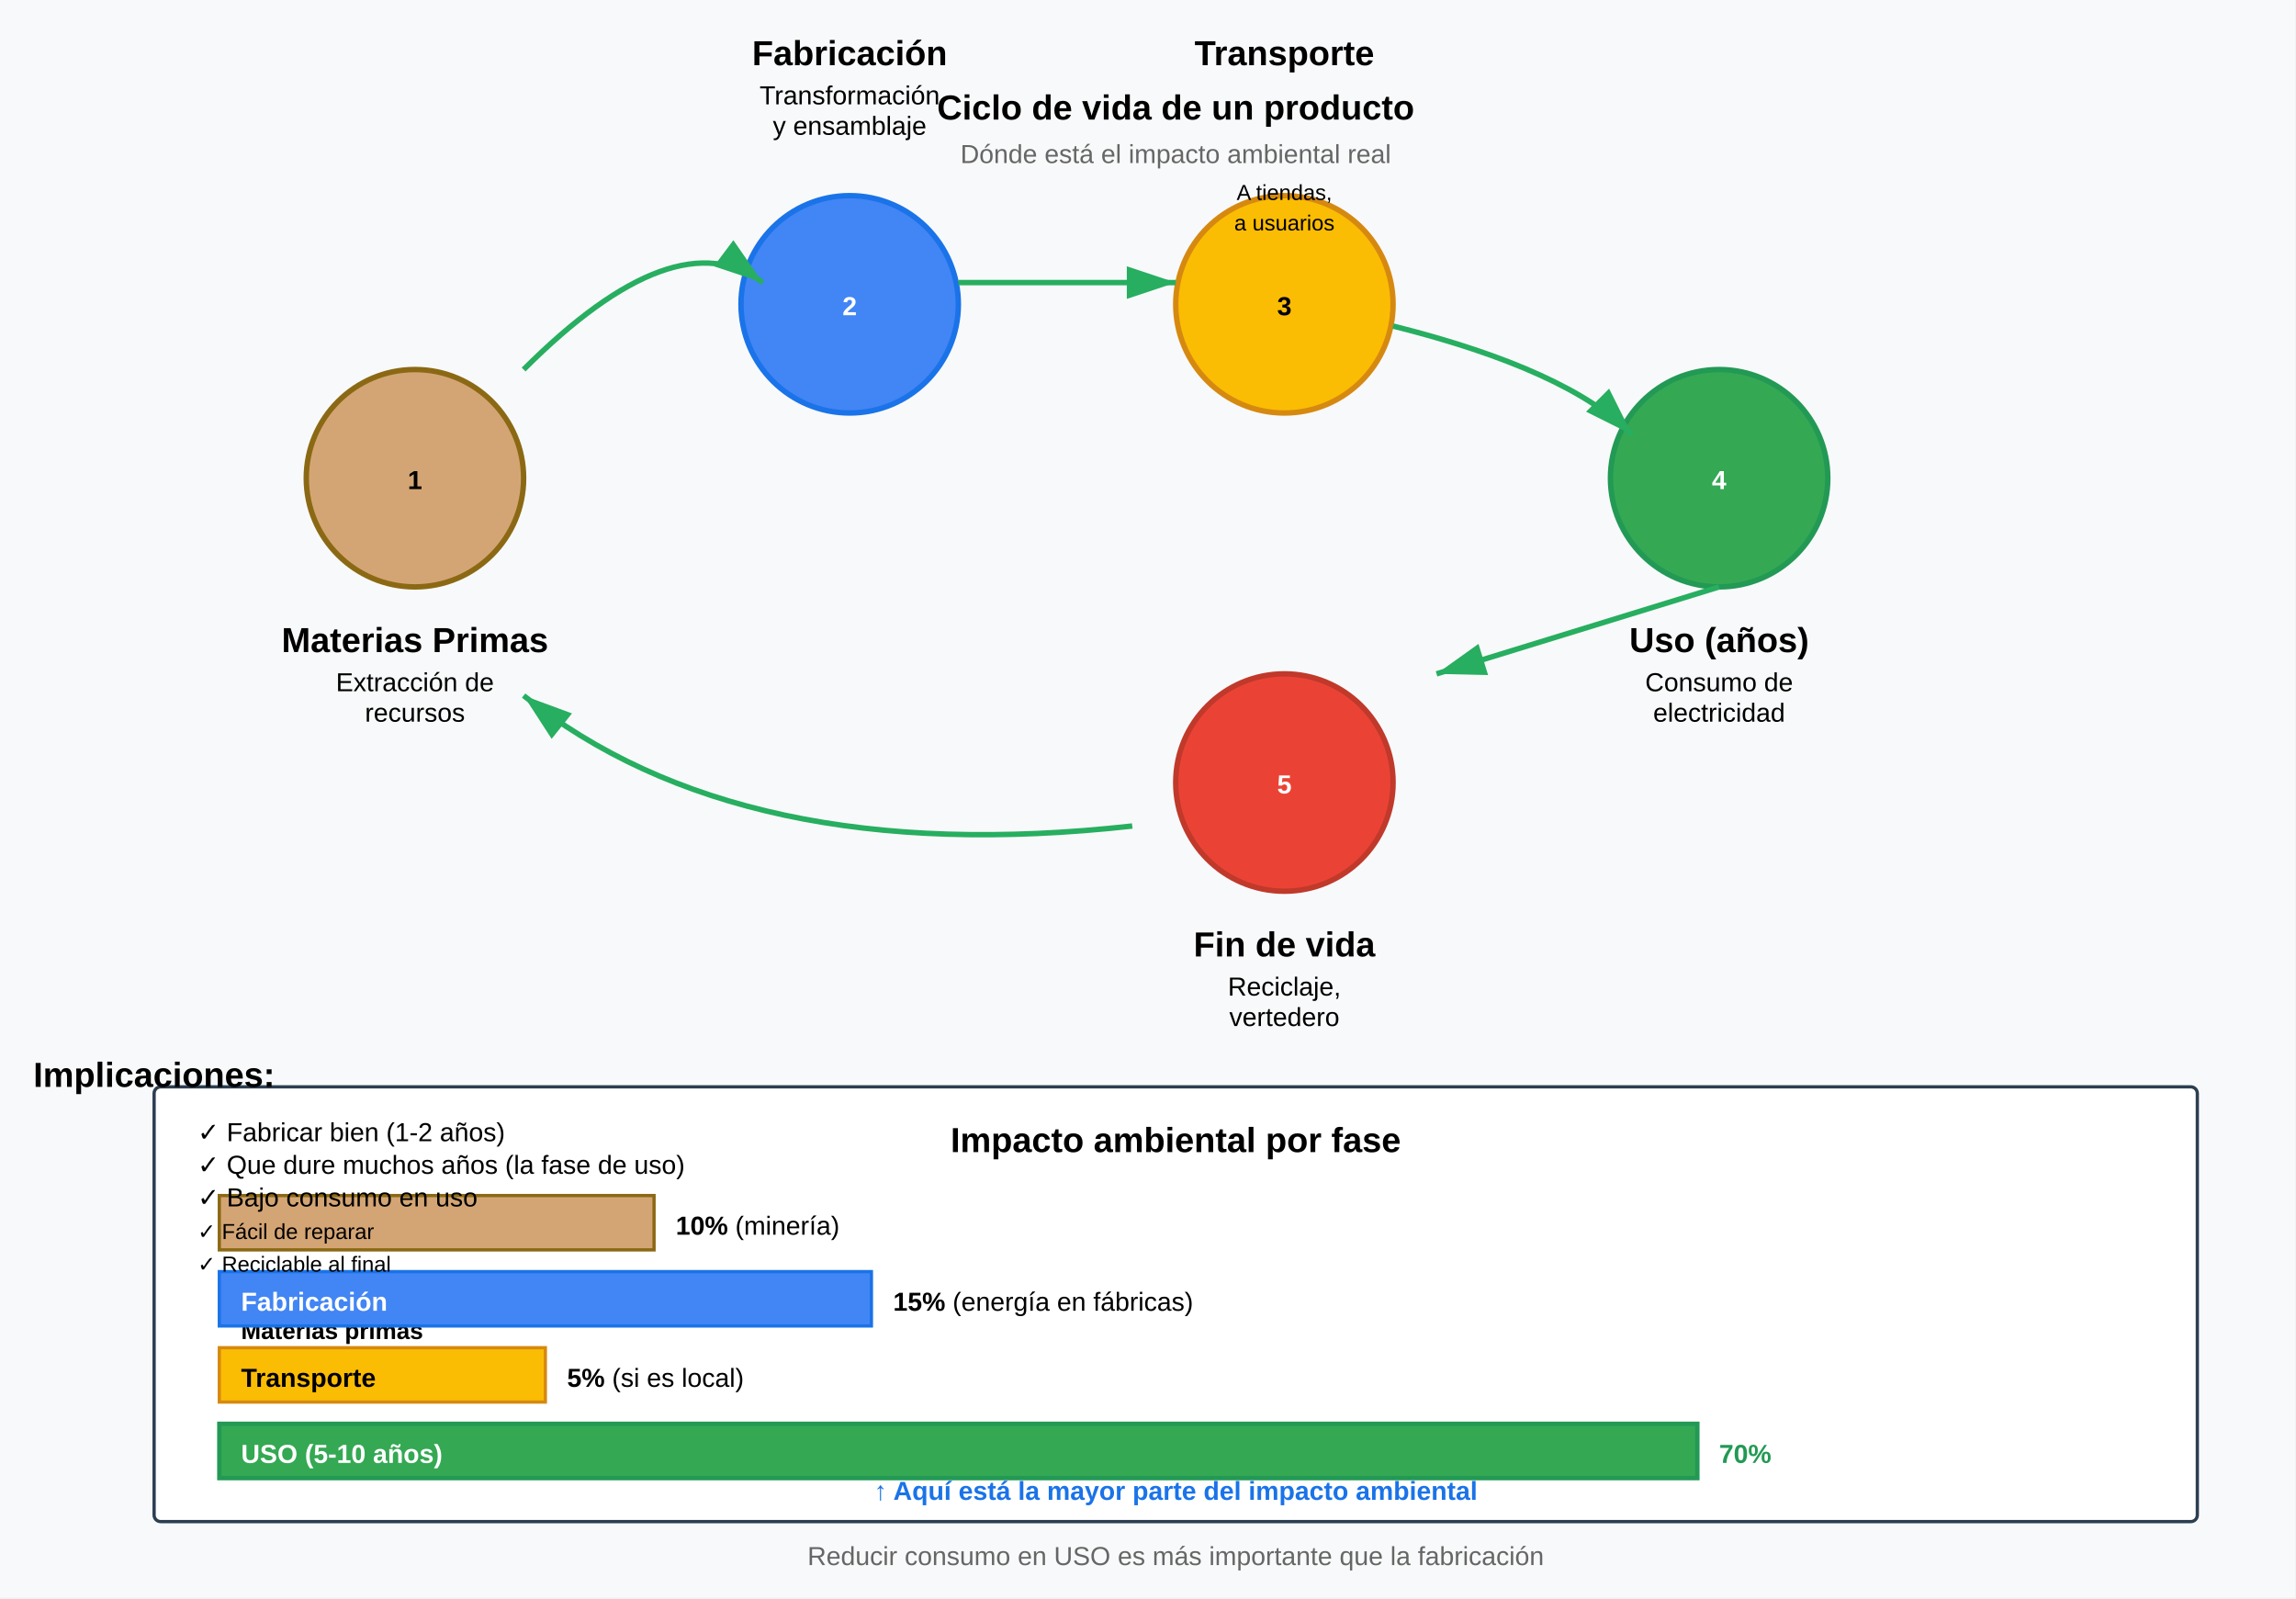
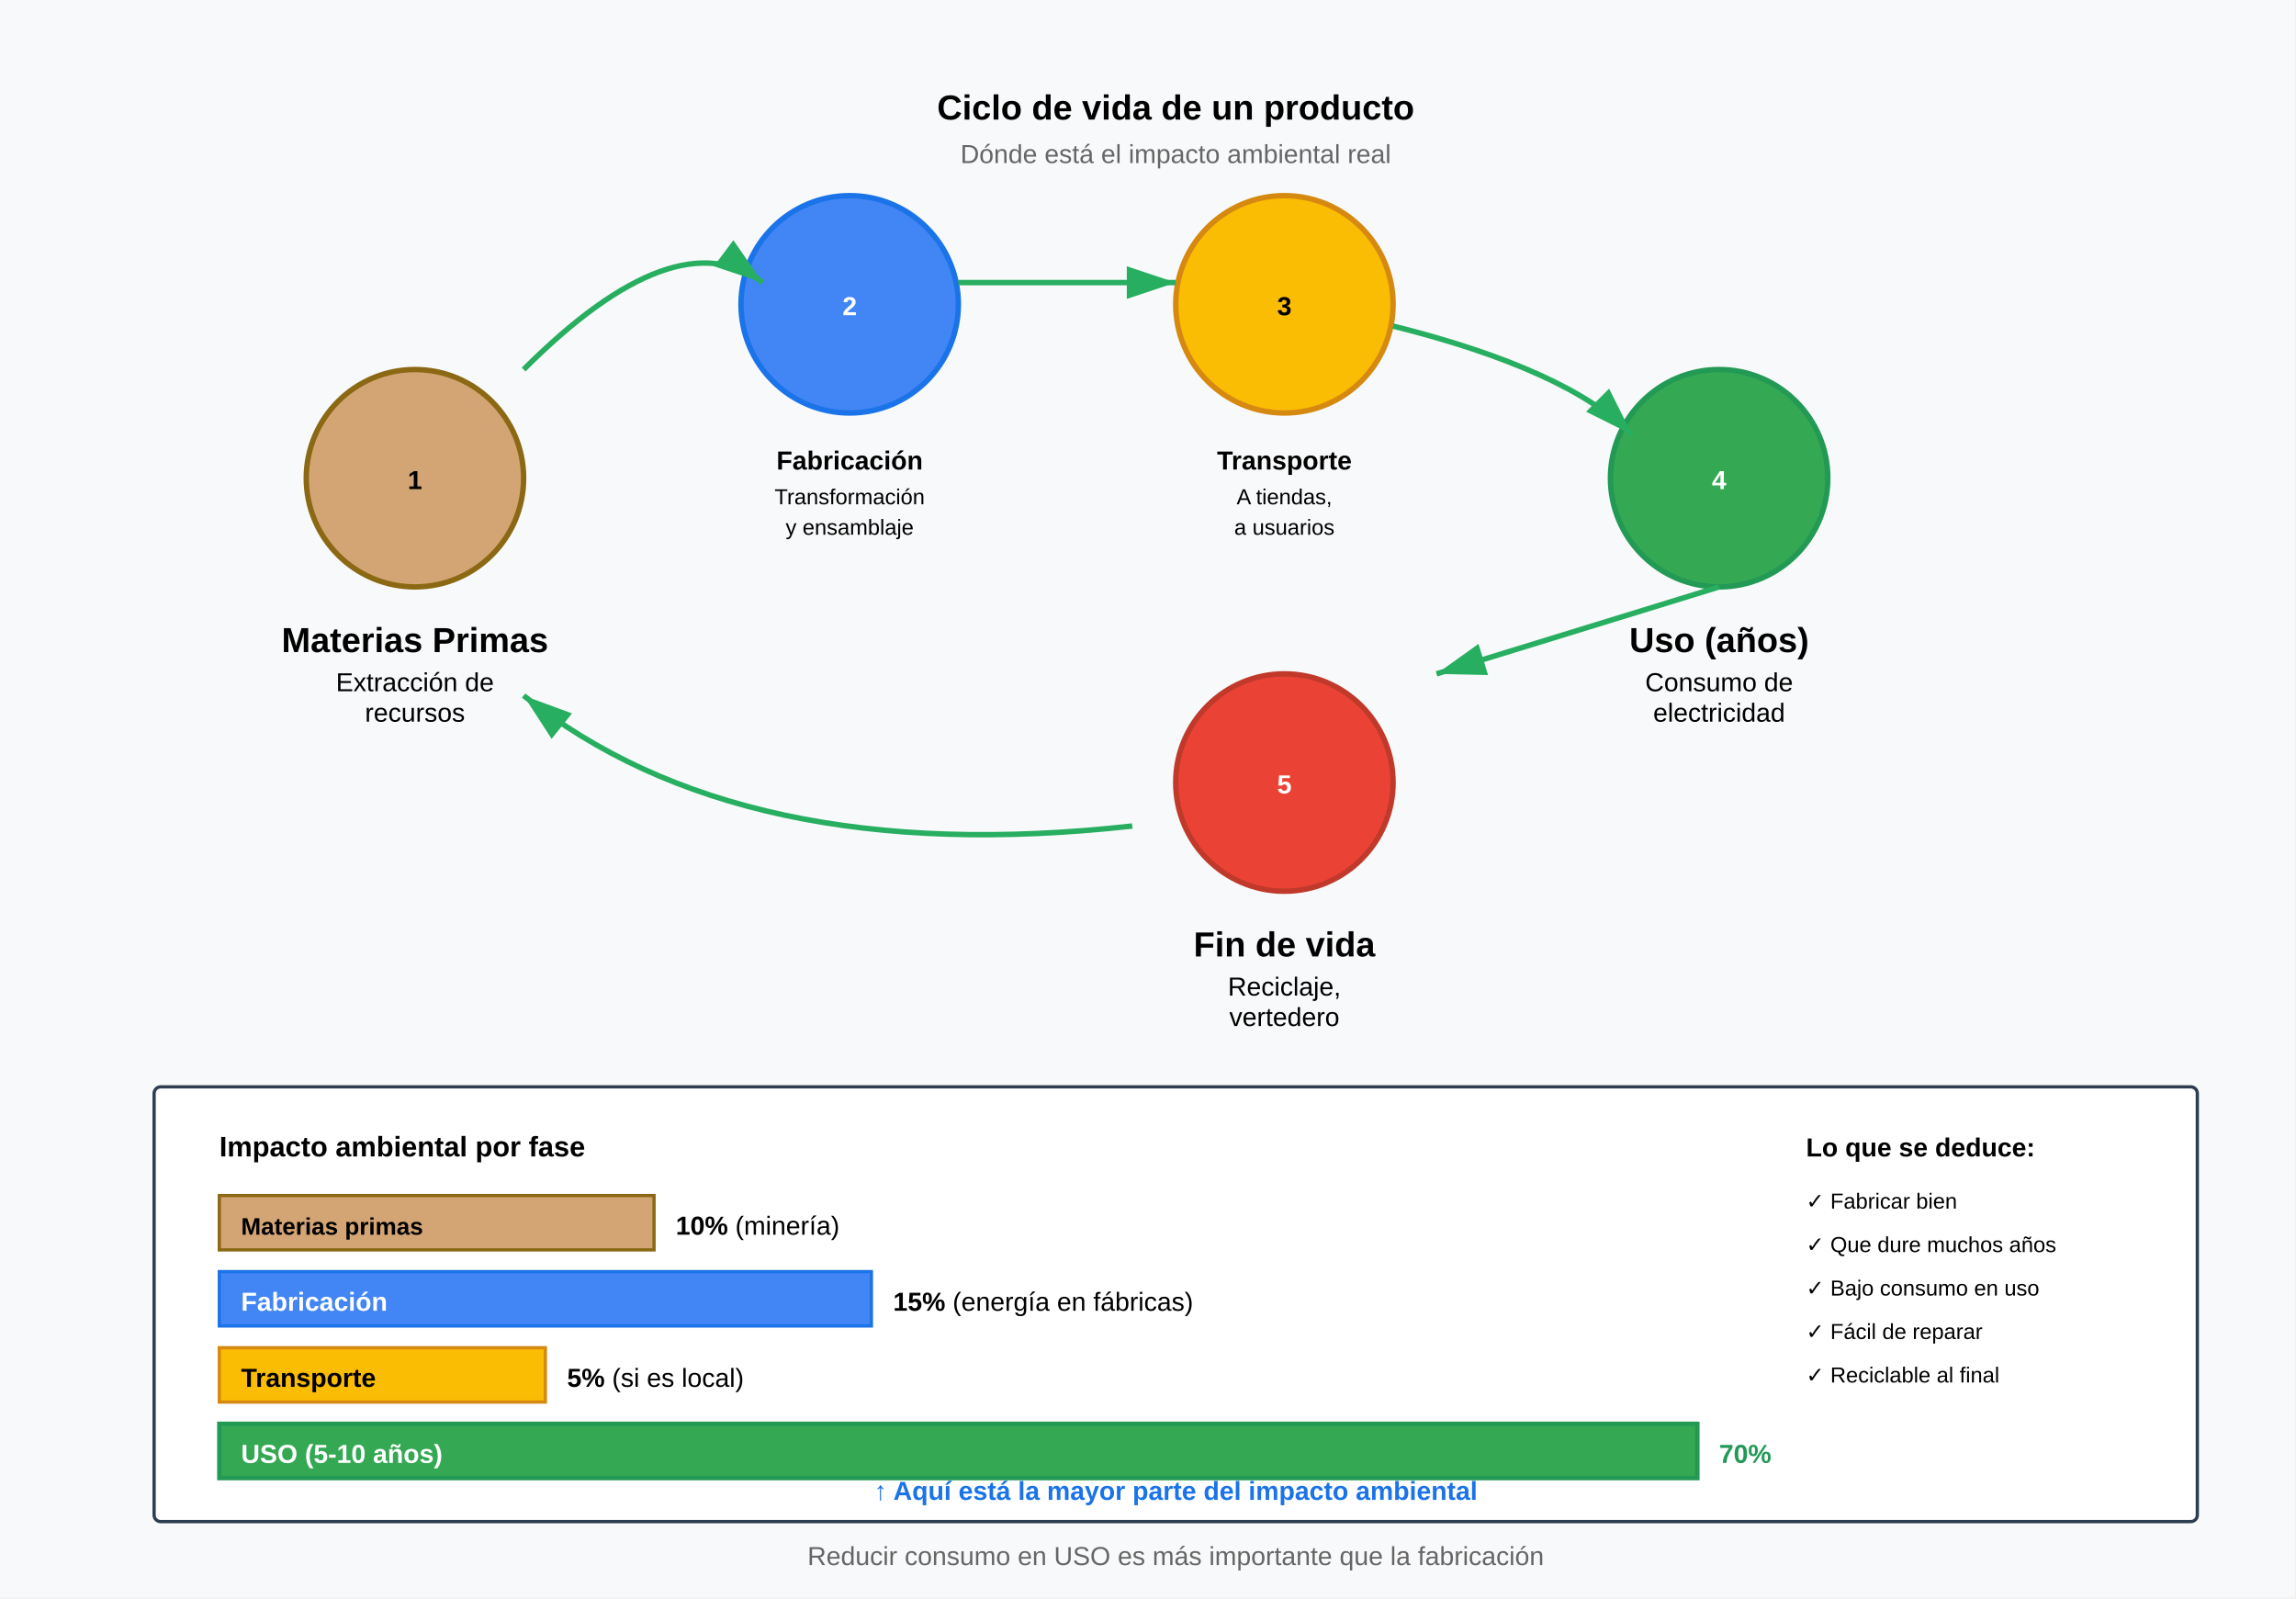
<svg xmlns="http://www.w3.org/2000/svg" viewBox="-40.9 -20 1056.3 735.3">
  <defs>
    <style>
      .title { font-family: Arial, sans-serif; font-size: 16px; font-weight: bold; text-anchor: middle; }
      .label { font-family: Arial, sans-serif; font-size: 12px; }
      .mono { font-family: 'Courier New', monospace; font-size: 10px; }
    </style>
    <marker id="arrowgreen" markerWidth="10" markerHeight="10" refX="9" refY="3" orient="auto" markerUnits="strokeWidth">
      <path d="M0,0 L0,6 L9,3 z" fill="#27ae60" />
    </marker>
  </defs>
  <rect x="-41" y="-20" width="1056" height="735" fill="#f8f9fa" />
  <text x="500" y="35" class="title" font-size="18">Ciclo de vida de un producto</text>
  <text x="500" y="55" class="label" font-size="11" fill="#666" text-anchor="middle">Dónde está el impacto ambiental real</text>
  <g>
    <circle cx="150" cy="200" r="50" fill="#d4a574" stroke="#8b6914" stroke-width="2.5" />
    <text x="150" y="205" class="label" font-size="11" text-anchor="middle" font-weight="bold">1</text>
    <text x="150" y="280" class="title" font-size="12" text-anchor="middle">Materias Primas</text>
    <text x="150" y="298" class="label" font-size="10" text-anchor="middle">Extracción de</text>
    <text x="150" y="312" class="label" font-size="10" text-anchor="middle">recursos</text>
  </g>
  <g>
    <circle cx="350" cy="120" r="50" fill="#4285f4" stroke="#1a73e8" stroke-width="2.5" />
    <text x="350" y="125" class="label" font-size="11" text-anchor="middle" font-weight="bold" fill="#fff">2</text>
-     <text x="350" y="10" class="title" font-size="12" text-anchor="middle">Fabricación</text>
-     <text x="350" y="28" class="label" font-size="10" text-anchor="middle">Transformación</text>
-     <text x="350" y="42" class="label" font-size="10" text-anchor="middle">y ensamblaje</text>
+     <text x="350" y="196" class="title" style="font-size: 12px; text-anchor: middle">Fabricación</text>
+     <text x="350" y="212" class="label" style="font-size: 10px; text-anchor: middle">Transformación</text>
+     <text x="350" y="226" class="label" style="font-size: 10px; text-anchor: middle">y ensamblaje</text>
  </g>
  <g>
    <circle cx="550" cy="120" r="50" fill="#fbbc04" stroke="#d68910" stroke-width="2.5" />
    <text x="550" y="125" class="label" font-size="11" text-anchor="middle" font-weight="bold">3</text>
-     <text x="550" y="10" class="title" font-size="12" text-anchor="middle">Transporte</text>
-     <text x="550" y="72" class="label" style="font-size: 10px; text-anchor: middle">A tiendas,</text>
-     <text x="550" y="86" class="label" style="font-size: 10px; text-anchor: middle">a usuarios</text>
+     <text x="550" y="196" class="title" style="font-size: 12px; text-anchor: middle">Transporte</text>
+     <text x="550" y="212" class="label" style="font-size: 10px; text-anchor: middle">A tiendas,</text>
+     <text x="550" y="226" class="label" style="font-size: 10px; text-anchor: middle">a usuarios</text>
  </g>
  <g>
    <circle cx="750" cy="200" r="50" fill="#34a853" stroke="#229954" stroke-width="2.5" />
    <text x="750" y="205" class="label" font-size="11" text-anchor="middle" font-weight="bold" fill="#fff">4</text>
    <text x="750" y="280" class="title" font-size="12" text-anchor="middle">Uso (años)</text>
    <text x="750" y="298" class="label" font-size="10" text-anchor="middle">Consumo de</text>
    <text x="750" y="312" class="label" font-size="10" text-anchor="middle">electricidad</text>
  </g>
  <g>
    <circle cx="550" cy="340" r="50" fill="#ea4335" stroke="#c0392b" stroke-width="2.5" />
    <text x="550" y="345" class="label" font-size="11" text-anchor="middle" font-weight="bold" fill="#fff">5</text>
    <text x="550" y="420" class="title" font-size="12" text-anchor="middle">Fin de vida</text>
    <text x="550" y="438" class="label" font-size="10" text-anchor="middle">Reciclaje,</text>
    <text x="550" y="452" class="label" font-size="10" text-anchor="middle">vertedero</text>
  </g>
  <path d="M 200 150 Q 270 80 310 110" stroke="#27ae60" stroke-width="2.5" fill="none" marker-end="url(#arrowgreen)" />
  <path d="M 400 110 L 500 110" stroke="#27ae60" stroke-width="2.5" fill="none" marker-end="url(#arrowgreen)" />
  <path d="M 600 130 Q 680 150 710 180" stroke="#27ae60" stroke-width="2.5" fill="none" marker-end="url(#arrowgreen)" />
  <path d="M 750 250 L 620 290" stroke="#27ae60" stroke-width="2.5" fill="none" marker-end="url(#arrowgreen)" />
  <path d="M 480 360 Q 300 380 200 300" stroke="#27ae60" stroke-width="2.5" fill="none" marker-end="url(#arrowgreen)" />
  <g>
    <rect x="30" y="480" width="940" height="200" fill="white" stroke="#2c3e50" stroke-width="1.5" rx="3" />
-     <text x="500" y="510" class="title" font-size="13">Impacto ambiental por fase</text>
+     <text x="60" y="512" class="title" style="font-size: 13px; text-anchor: start">Impacto ambiental por fase</text>
    <rect x="60" y="530" width="200" height="25" fill="#d4a574" stroke="#8b6914" stroke-width="1.5" />
-     <text x="70" y="596" class="label" style="font-size: 11px" font-weight="bold">Materias primas</text>
+     <text x="70" y="548" class="label" style="font-size: 11px" font-weight="bold">Materias primas</text>
    <text x="270" y="548" class="label" font-size="11">
      <tspan font-weight="bold">10%</tspan> (minería)</text>
    <rect x="60" y="565" width="300" height="25" fill="#4285f4" stroke="#1a73e8" stroke-width="1.5" />
    <text x="70" y="583" class="label" font-size="11" font-weight="bold" fill="#fff">Fabricación</text>
    <text x="370" y="583" class="label" font-size="11">
      <tspan font-weight="bold">15%</tspan> (energía en fábricas)</text>
    <rect x="60" y="600" width="150" height="25" fill="#fbbc04" stroke="#d68910" stroke-width="1.5" />
    <text x="70" y="618" class="label" font-size="11" font-weight="bold">Transporte</text>
    <text x="220" y="618" class="label" font-size="11">
      <tspan font-weight="bold">5%</tspan> (si es local)</text>
    <rect x="60" y="635" width="680" height="25" fill="#34a853" stroke="#229954" stroke-width="2" />
    <text x="70" y="653" class="label" font-size="11" font-weight="bold" fill="#fff">USO (5-10 años)</text>
    <text x="750" y="653" class="label" font-size="11" font-weight="bold" fill="#229954">
      <tspan font-weight="bold">70%</tspan>
    </text>
    <text x="500" y="670" class="label" font-size="10.5" text-anchor="middle" fill="#1a73e8" font-weight="bold">
      ↑ Aquí está la mayor parte del impacto ambiental
    </text>
    <text x="500" y="700" class="label" font-size="10" text-anchor="middle" fill="#666">
      Reducir consumo en USO es más importante que la fabricación
    </text>
  </g>
  <g>
-     <text x="30" y="480" class="title" font-size="12">Implicaciones:</text>
-     <text x="50" y="505" class="label" font-size="10">✓ Fabricar bien (1-2 años)</text>
-     <text x="50" y="520" class="label" font-size="10">✓ Que dure muchos años (la fase de uso)</text>
-     <text x="50" y="535" class="label" font-size="10">✓ Bajo consumo en uso</text>
-     <text x="50" y="550" class="label" style="font-size: 10px">✓ Fácil de reparar</text>
-     <text x="50" y="565" class="label" style="font-size: 10px">✓ Reciclable al final</text>
+     <text x="790" y="512" class="title" style="font-size: 12px; text-anchor: start">Lo que se deduce:</text>
+     <text x="790" y="536" class="label" style="font-size: 10px">✓ Fabricar bien</text>
+     <text x="790" y="556" class="label" style="font-size: 10px">✓ Que dure muchos años</text>
+     <text x="790" y="576" class="label" style="font-size: 10px">✓ Bajo consumo en uso</text>
+     <text x="790" y="596" class="label" style="font-size: 10px">✓ Fácil de reparar</text>
+     <text x="790" y="616" class="label" style="font-size: 10px">✓ Reciclable al final</text>
  </g>
</svg>
